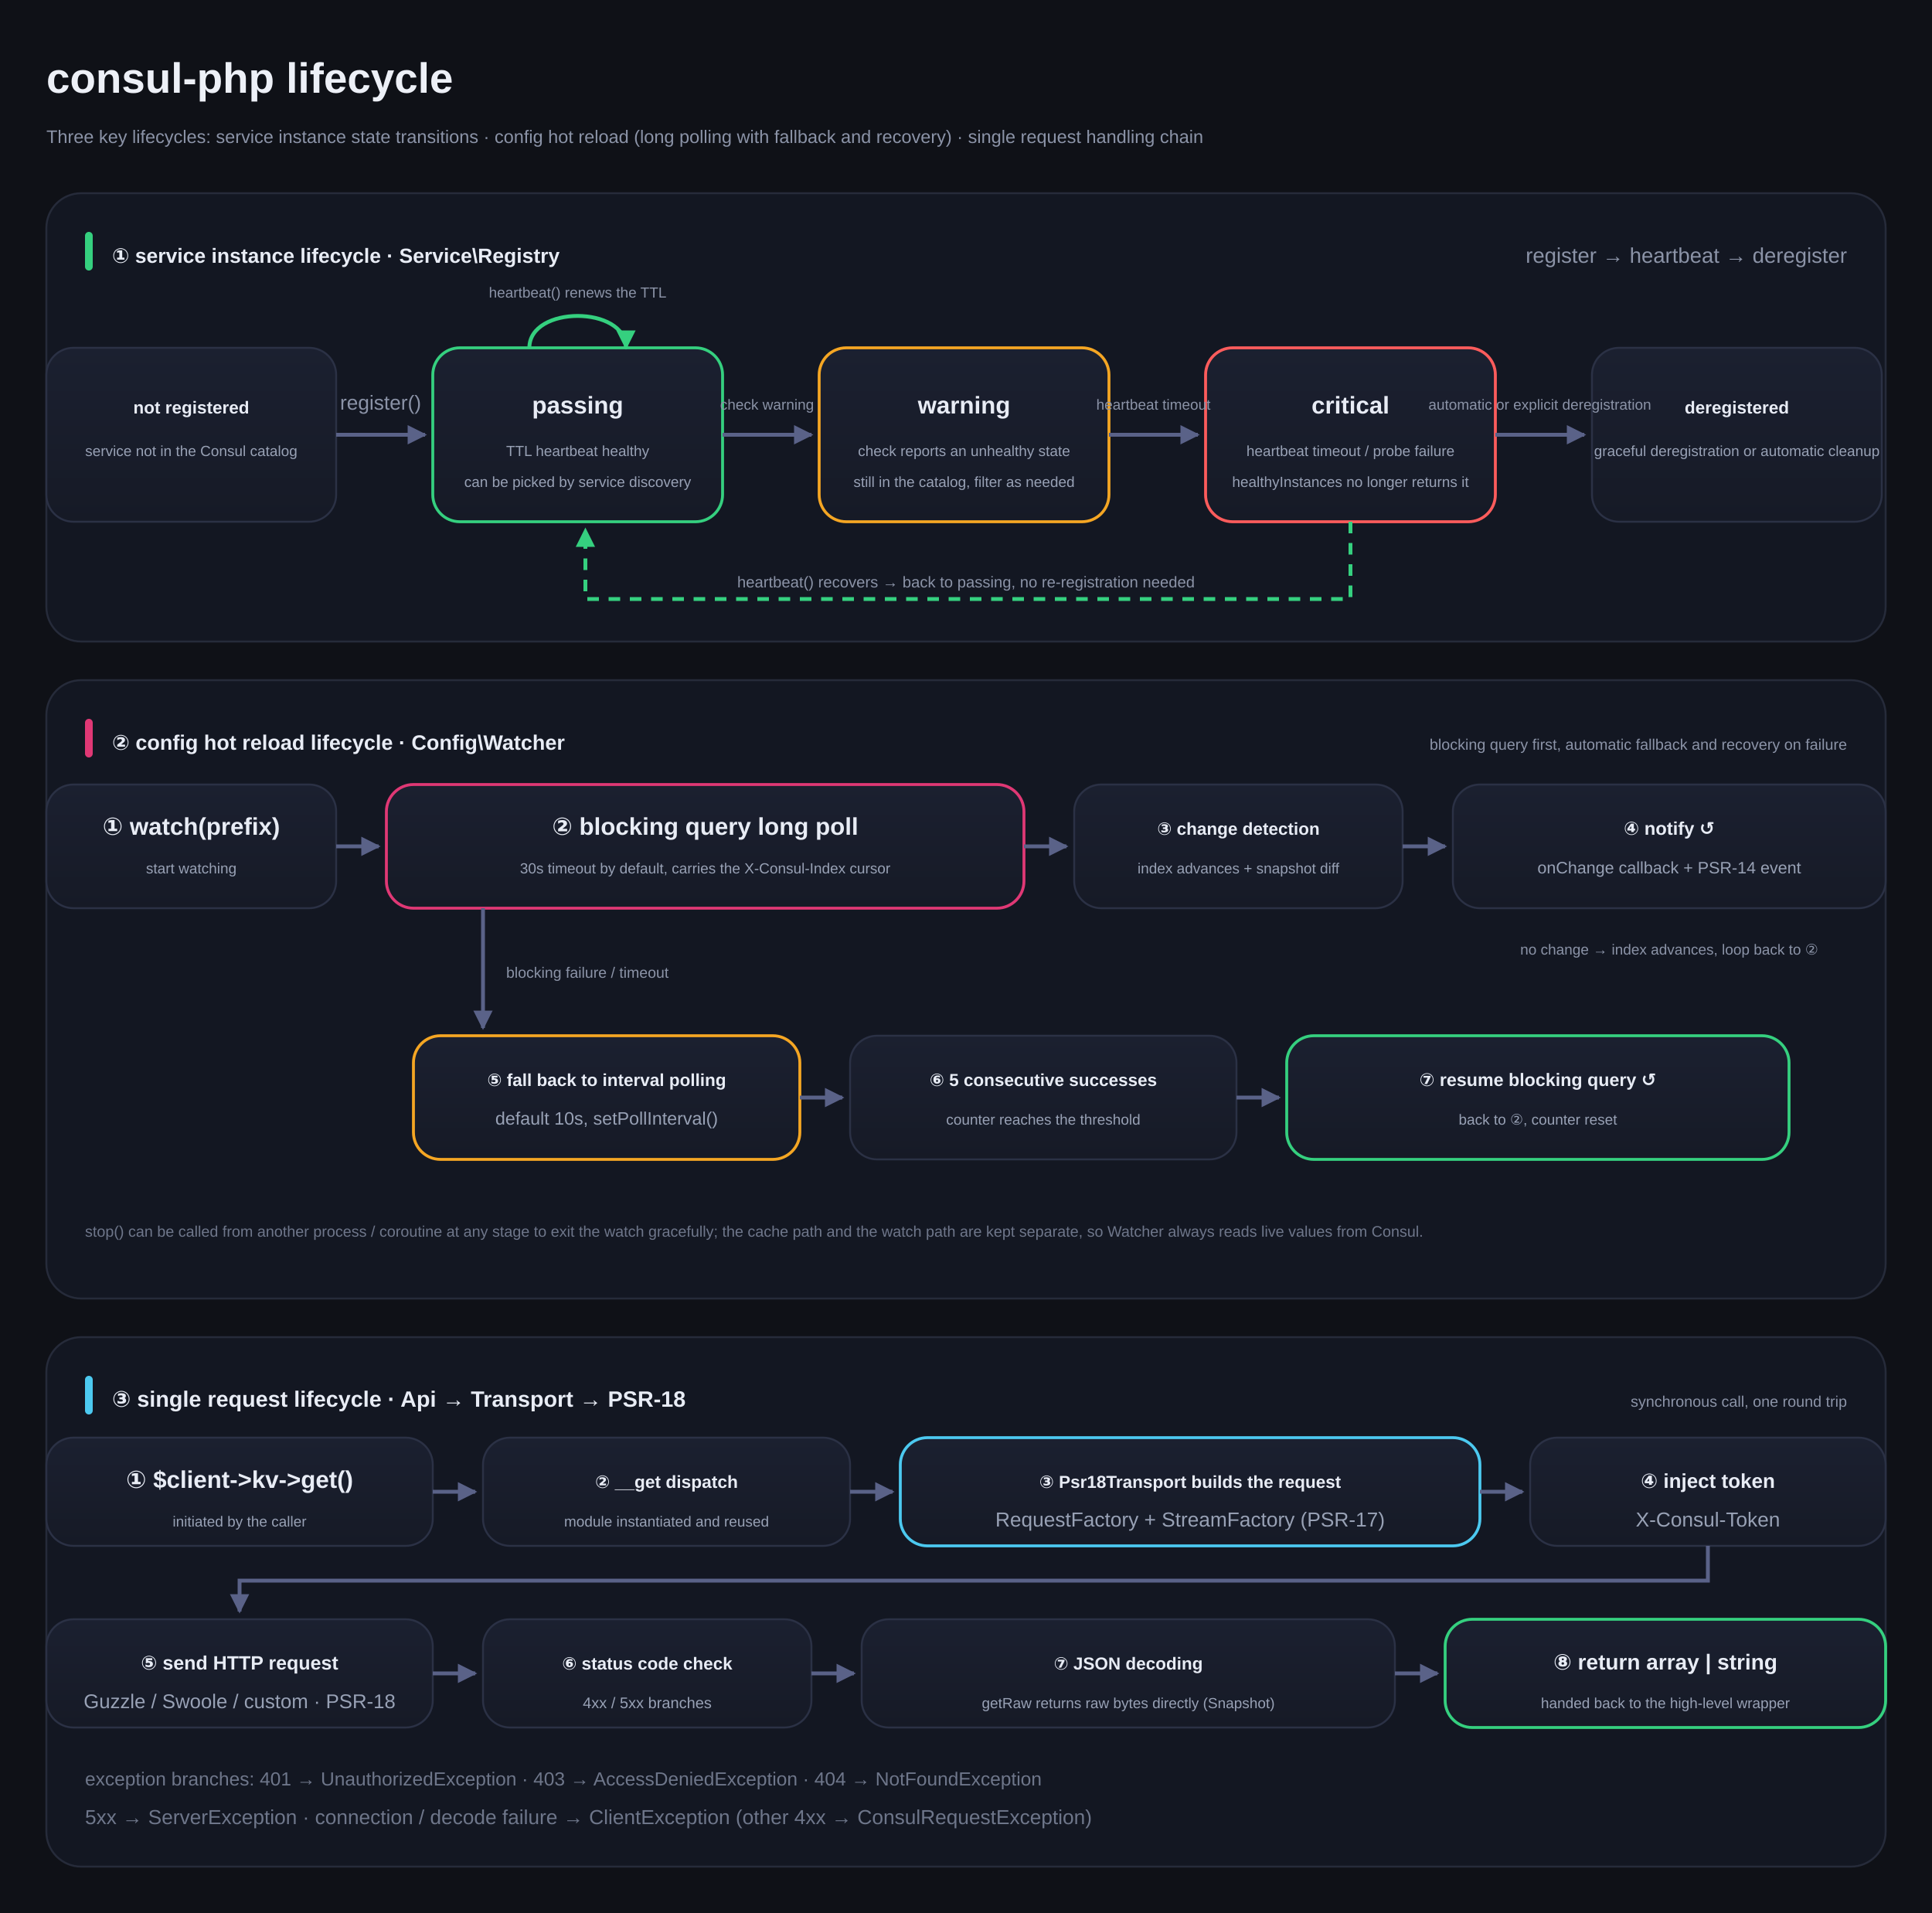
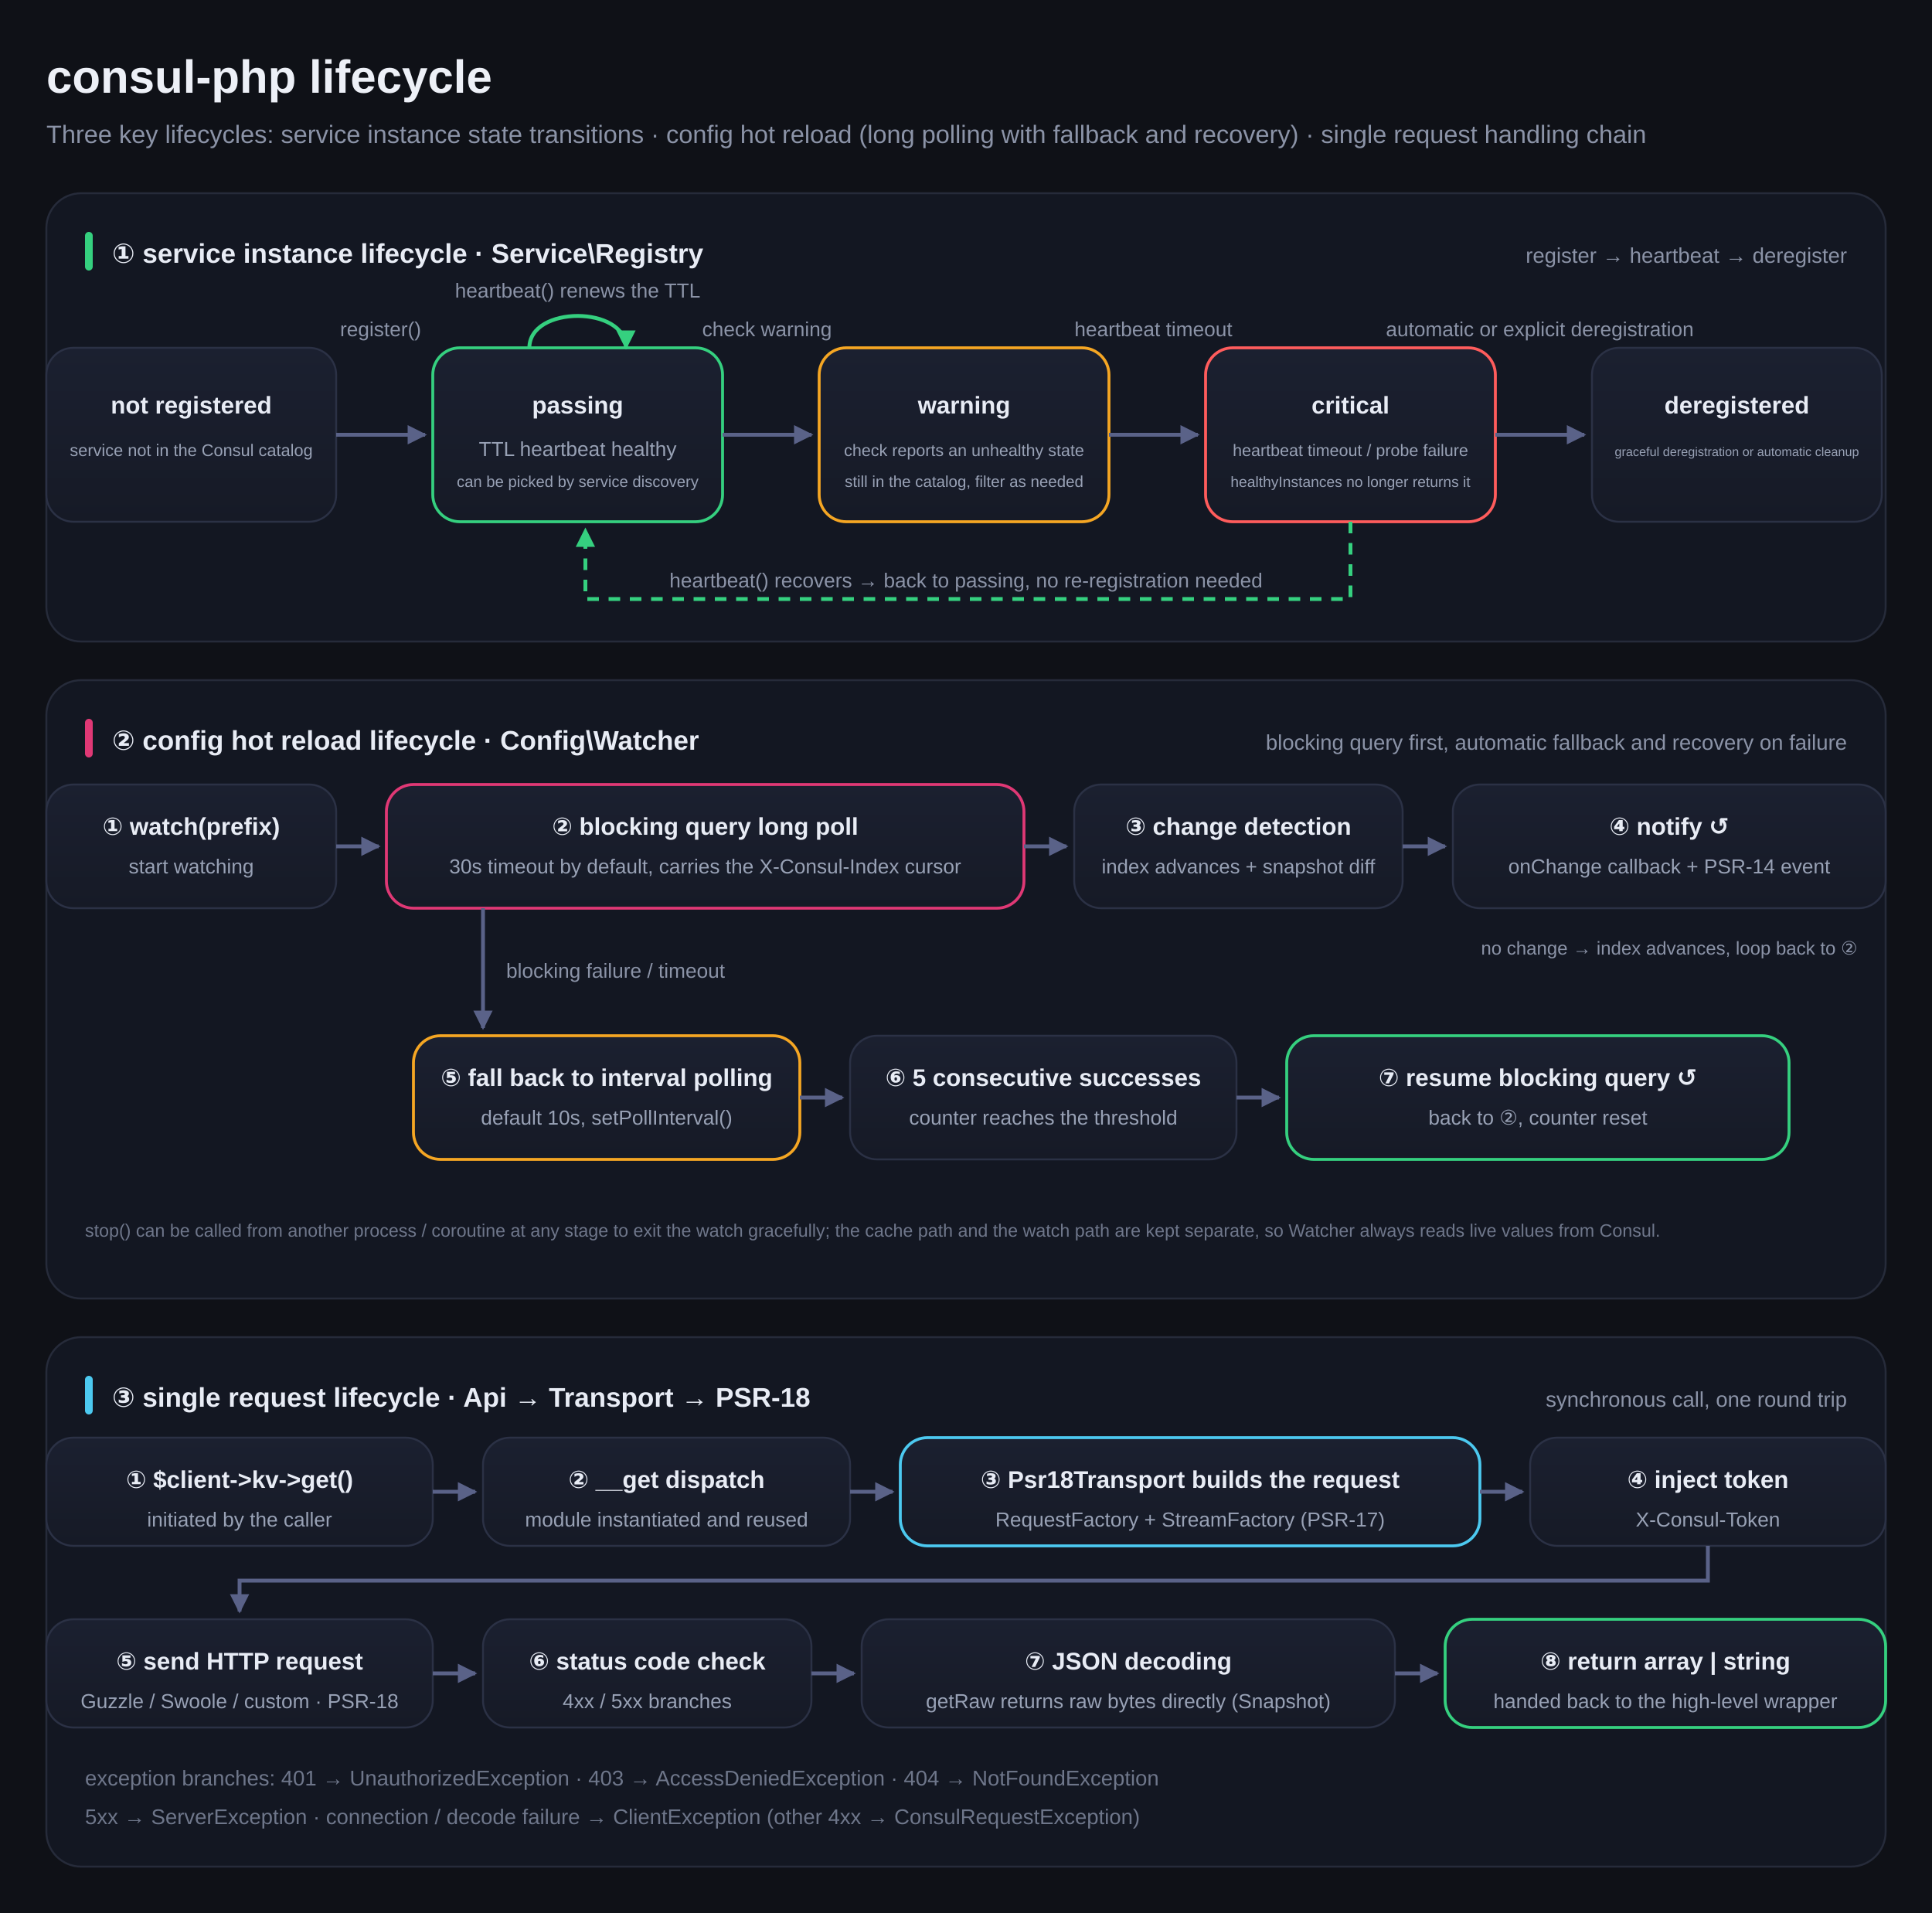
<svg xmlns="http://www.w3.org/2000/svg" width="1000" height="990" viewBox="0 0 1000 990" role="img" aria-label="consul-php lifecycle diagram">
  <style>
    .t { font-family: -apple-system, BlinkMacSystemFont, "Segoe UI", "Helvetica Neue", Arial, "DejaVu Sans", "Noto Sans SC", "PingFang SC", "Microsoft YaHei", sans-serif; }
    .h1 { font-size: 24px; font-weight: 700; fill: #EDF0F7; }
    .sub { font-size: 13px; fill: #8B93A7; }
    .lt { font-size: 14px; font-weight: 600; fill: #E8ECF5; }
    .chip { font-size: 11px; fill: #8B93A7; }
    .bt { font-size: 12.5px; font-weight: 600; fill: #E8ECF5; }
    .bs { font-size: 10.5px; fill: #98A1B5; }
    .al { font-size: 10.5px; fill: #8B93A7; }
    .note { font-size: 11px; fill: #6E768A; }
  </style>
  <defs>
    <linearGradient id="card" x1="0" y1="0" x2="0" y2="1">
      <stop offset="0" stop-color="#1B2030" />
      <stop offset="1" stop-color="#161A26" />
    </linearGradient>
    <marker id="ar" viewBox="0 0 10 10" refX="9" refY="5" markerWidth="5" markerHeight="5" orient="auto-start-reverse">
      <path d="M0 0 L10 5 L0 10 z" fill="#5A6288" />
    </marker>
    <marker id="arg" viewBox="0 0 10 10" refX="9" refY="5" markerWidth="5" markerHeight="5" orient="auto-start-reverse">
      <path d="M0 0 L10 5 L0 10 z" fill="#35D07F" />
    </marker>
  </defs>
  <rect width="1000" height="990" fill="#0F1117" />
  <g class="t">
-     <text class="h1" x="24" y="48" style="font-size:21.9px">consul-php lifecycle</text>
-     <text class="sub" x="24" y="74" style="font-size:9.4px">Three key lifecycles: service instance state transitions · config hot reload (long polling with fallback and recovery) · single request handling chain</text>
+     <text class="h1" x="24" y="48">consul-php lifecycle</text>
+     <text class="sub" x="24" y="74">Three key lifecycles: service instance state transitions · config hot reload (long polling with fallback and recovery) · single request handling chain</text>
    <rect x="24" y="100" width="952" height="232" rx="18" fill="#131722" stroke="#262B3A" />
    <rect x="44" y="120" width="4" height="20" rx="2" fill="#35D07F" />
-     <text class="lt" x="58" y="136" style="font-size:10.6px">① service instance lifecycle · Service\Registry</text>
+     <text class="lt" x="58" y="136">① service instance lifecycle · Service\Registry</text>
    <text class="chip" x="956" y="136" text-anchor="end">register → heartbeat → deregister</text>
    <rect x="24" y="180" width="150" height="90" rx="14" fill="url(#card)" stroke="#2B3145" />
-     <text class="bt" x="99" y="214" text-anchor="middle" style="font-size:9px">not registered</text>
-     <text class="bs" x="99" y="236" text-anchor="middle" style="font-size:7.6px">service not in the Consul catalog</text>
+     <text class="bt" x="99" y="214" text-anchor="middle">not registered</text>
+     <text class="bs" x="99" y="236" text-anchor="middle" style="font-size:8.7px">service not in the Consul catalog</text>
    <rect x="224" y="180" width="150" height="90" rx="14" fill="url(#card)" stroke="#35D07F" stroke-width="1.5" />
    <text class="bt" x="299" y="214" text-anchor="middle" fill="#7FE3B0">passing</text>
-     <text class="bs" x="299" y="236" text-anchor="middle" style="font-size:7.6px">TTL heartbeat healthy</text>
-     <text class="bs" x="299" y="252" text-anchor="middle" style="font-size:7.6px">can be picked by service discovery</text>
+     <text class="bs" x="299" y="236" text-anchor="middle">TTL heartbeat healthy</text>
+     <text class="bs" x="299" y="252" text-anchor="middle" style="font-size:8.1px">can be picked by service discovery</text>
    <path d="M274 180 C274 158 324 158 324 180" fill="none" stroke="#35D07F" stroke-width="2" marker-end="url(#arg)" />
-     <text class="al" x="299" y="154" text-anchor="middle" fill="#5FBF92" style="font-size:7.6px">heartbeat() renews the TTL</text>
+     <text class="al" x="299" y="154" text-anchor="middle" fill="#5FBF92">heartbeat() renews the TTL</text>
    <rect x="424" y="180" width="150" height="90" rx="14" fill="url(#card)" stroke="#F5A623" stroke-width="1.5" />
    <text class="bt" x="499" y="214" text-anchor="middle" fill="#F7C066">warning</text>
-     <text class="bs" x="499" y="236" text-anchor="middle" style="font-size:7.6px">check reports an unhealthy state</text>
-     <text class="bs" x="499" y="252" text-anchor="middle" style="font-size:7.6px">still in the catalog, filter as needed</text>
+     <text class="bs" x="499" y="236" text-anchor="middle" style="font-size:8.6px">check reports an unhealthy state</text>
+     <text class="bs" x="499" y="252" text-anchor="middle" style="font-size:8.2px">still in the catalog, filter as needed</text>
    <rect x="624" y="180" width="150" height="90" rx="14" fill="url(#card)" stroke="#FF5C5C" stroke-width="1.5" />
    <text class="bt" x="699" y="214" text-anchor="middle" fill="#FF8F8F">critical</text>
-     <text class="bs" x="699" y="236" text-anchor="middle" style="font-size:7.6px">heartbeat timeout / probe failure</text>
-     <text class="bs" x="699" y="252" text-anchor="middle" style="font-size:7.6px">healthyInstances no longer returns it</text>
+     <text class="bs" x="699" y="236" text-anchor="middle" style="font-size:8.6px">heartbeat timeout / probe failure</text>
+     <text class="bs" x="699" y="252" text-anchor="middle" style="font-size:7.7px">healthyInstances no longer returns it</text>
    <rect x="824" y="180" width="150" height="90" rx="14" fill="url(#card)" stroke="#2B3145" />
-     <text class="bt" x="899" y="214" text-anchor="middle" style="font-size:9px">deregistered</text>
-     <text class="bs" x="899" y="236" text-anchor="middle" style="font-size:7.6px">graceful deregistration or automatic cleanup</text>
+     <text class="bt" x="899" y="214" text-anchor="middle">deregistered</text>
+     <text class="bs" x="899" y="236" text-anchor="middle" style="font-size:6.5px">graceful deregistration or automatic cleanup</text>
    <path d="M174 225 H220" fill="none" stroke="#5A6288" stroke-width="2" marker-end="url(#ar)" />
-     <text class="al" x="197" y="212" text-anchor="middle">register()</text>
+     <text class="al" x="197" y="174" text-anchor="middle">register()</text>
    <path d="M374 225 H420" fill="none" stroke="#5A6288" stroke-width="2" marker-end="url(#ar)" />
-     <text class="al" x="397" y="212" text-anchor="middle" style="font-size:7.6px">check warning</text>
+     <text class="al" x="397" y="174" text-anchor="middle">check warning</text>
    <path d="M574 225 H620" fill="none" stroke="#5A6288" stroke-width="2" marker-end="url(#ar)" />
-     <text class="al" x="597" y="212" text-anchor="middle" style="font-size:7.6px">heartbeat timeout</text>
+     <text class="al" x="597" y="174" text-anchor="middle">heartbeat timeout</text>
    <path d="M774 225 H820" fill="none" stroke="#5A6288" stroke-width="2" marker-end="url(#ar)" />
-     <text class="al" x="797" y="212" text-anchor="middle" style="font-size:7.6px">automatic or explicit deregistration</text>
+     <text class="al" x="797" y="174" text-anchor="middle">automatic or explicit deregistration</text>
    <path d="M699 270 V 310 H 303 V 274" fill="none" stroke="#35D07F" stroke-width="2" stroke-dasharray="6 5" marker-end="url(#arg)" />
-     <text class="al" x="500" y="304" text-anchor="middle" fill="#5FBF92" style="font-size:8.1px">heartbeat() recovers → back to passing, no re-registration needed</text>
+     <text class="al" x="500" y="304" text-anchor="middle" fill="#5FBF92">heartbeat() recovers → back to passing, no re-registration needed</text>
    <rect x="24" y="352" width="952" height="320" rx="18" fill="#131722" stroke="#262B3A" />
    <rect x="44" y="372" width="4" height="20" rx="2" fill="#E03875" />
-     <text class="lt" x="58" y="388" style="font-size:10.8px">② config hot reload lifecycle · Config\Watcher</text>
-     <text class="chip" x="956" y="388" text-anchor="end" style="font-size:7.9px">blocking query first, automatic fallback and recovery on failure</text>
+     <text class="lt" x="58" y="388">② config hot reload lifecycle · Config\Watcher</text>
+     <text class="chip" x="956" y="388" text-anchor="end">blocking query first, automatic fallback and recovery on failure</text>
    <rect x="24" y="406" width="150" height="64" rx="14" fill="url(#card)" stroke="#2B3145" />
    <text class="bt" x="99" y="432" text-anchor="middle">① watch(prefix)</text>
-     <text class="bs" x="99" y="452" text-anchor="middle" style="font-size:7.6px">start watching</text>
+     <text class="bs" x="99" y="452" text-anchor="middle">start watching</text>
    <rect x="200" y="406" width="330" height="64" rx="14" fill="url(#card)" stroke="#E03875" stroke-width="1.5" />
    <text class="bt" x="365" y="432" text-anchor="middle" fill="#F58FB4">② blocking query long poll</text>
-     <text class="bs" x="365" y="452" text-anchor="middle" style="font-size:7.6px">30s timeout by default, carries the X-Consul-Index cursor</text>
+     <text class="bs" x="365" y="452" text-anchor="middle">30s timeout by default, carries the X-Consul-Index cursor</text>
    <rect x="556" y="406" width="170" height="64" rx="14" fill="url(#card)" stroke="#2B3145" />
-     <text class="bt" x="641" y="432" text-anchor="middle" style="font-size:9px">③ change detection</text>
-     <text class="bs" x="641" y="452" text-anchor="middle" style="font-size:7.6px">index advances + snapshot diff</text>
+     <text class="bt" x="641" y="432" text-anchor="middle">③ change detection</text>
+     <text class="bs" x="641" y="452" text-anchor="middle" style="font-size:10.3px">index advances + snapshot diff</text>
    <rect x="752" y="406" width="224" height="64" rx="14" fill="url(#card)" stroke="#2B3145" />
-     <text class="bt" x="864" y="432" text-anchor="middle" style="font-size:9.5px">④ notify ↺</text>
-     <text class="bs" x="864" y="452" text-anchor="middle" style="font-size:8.6px">onChange callback + PSR-14 event</text>
+     <text class="bt" x="864" y="432" text-anchor="middle">④ notify ↺</text>
+     <text class="bs" x="864" y="452" text-anchor="middle">onChange callback + PSR-14 event</text>
    <path d="M174 438 H196" fill="none" stroke="#5A6288" stroke-width="2" marker-end="url(#ar)" />
    <path d="M530 438 H552" fill="none" stroke="#5A6288" stroke-width="2" marker-end="url(#ar)" />
    <path d="M726 438 H748" fill="none" stroke="#5A6288" stroke-width="2" marker-end="url(#ar)" />
-     <text class="al" x="864" y="494" text-anchor="middle" style="font-size:7.6px">no change → index advances, loop back to ②</text>
+     <text class="al" x="864" y="494" text-anchor="middle" style="font-size:9.6px">no change → index advances, loop back to ②</text>
    <path d="M250 470 V 532" fill="none" stroke="#5A6288" stroke-width="2" marker-end="url(#ar)" />
-     <text class="al" x="262" y="506" style="font-size:7.8px">blocking failure / timeout</text>
+     <text class="al" x="262" y="506">blocking failure / timeout</text>
    <rect x="214" y="536" width="200" height="64" rx="14" fill="url(#card)" stroke="#F5A623" stroke-width="1.5" />
-     <text class="bt" x="314" y="562" text-anchor="middle" fill="#F7C066" style="font-size:9px">⑤ fall back to interval polling</text>
-     <text class="bs" x="314" y="582" text-anchor="middle" style="font-size:9.3px">default 10s, setPollInterval()</text>
+     <text class="bt" x="314" y="562" text-anchor="middle" fill="#F7C066">⑤ fall back to interval polling</text>
+     <text class="bs" x="314" y="582" text-anchor="middle">default 10s, setPollInterval()</text>
    <rect x="440" y="536" width="200" height="64" rx="14" fill="url(#card)" stroke="#2B3145" />
-     <text class="bt" x="540" y="562" text-anchor="middle" style="font-size:9px">⑥ 5 consecutive successes</text>
-     <text class="bs" x="540" y="582" text-anchor="middle" style="font-size:7.6px">counter reaches the threshold</text>
+     <text class="bt" x="540" y="562" text-anchor="middle">⑥ 5 consecutive successes</text>
+     <text class="bs" x="540" y="582" text-anchor="middle">counter reaches the threshold</text>
    <rect x="666" y="536" width="260" height="64" rx="14" fill="url(#card)" stroke="#35D07F" stroke-width="1.5" />
-     <text class="bt" x="796" y="562" text-anchor="middle" fill="#7FE3B0" style="font-size:9.3px">⑦ resume blocking query ↺</text>
-     <text class="bs" x="796" y="582" text-anchor="middle" style="font-size:7.6px">back to ②, counter reset</text>
+     <text class="bt" x="796" y="562" text-anchor="middle" fill="#7FE3B0">⑦ resume blocking query ↺</text>
+     <text class="bs" x="796" y="582" text-anchor="middle">back to ②, counter reset</text>
    <path d="M414 568 H436" fill="none" stroke="#5A6288" stroke-width="2" marker-end="url(#ar)" />
    <path d="M640 568 H662" fill="none" stroke="#5A6288" stroke-width="2" marker-end="url(#ar)" />
-     <text class="note" x="44" y="640" style="font-size:7.9px">stop() can be called from another process / coroutine at any stage to exit the watch gracefully; the cache path and the watch path are kept separate, so Watcher always reads live values from Consul.</text>
+     <text class="note" x="44" y="640" style="font-size:9.3px">stop() can be called from another process / coroutine at any stage to exit the watch gracefully; the cache path and the watch path are kept separate, so Watcher always reads live values from Consul.</text>
    <rect x="24" y="692" width="952" height="274" rx="18" fill="#131722" stroke="#262B3A" />
    <rect x="44" y="712" width="4" height="20" rx="2" fill="#4CC9F0" />
-     <text class="lt" x="58" y="728" style="font-size:11.5px">③ single request lifecycle · Api → Transport → PSR-18</text>
-     <text class="chip" x="956" y="728" text-anchor="end" style="font-size:7.9px">synchronous call, one round trip</text>
+     <text class="lt" x="58" y="728">③ single request lifecycle · Api → Transport → PSR-18</text>
+     <text class="chip" x="956" y="728" text-anchor="end">synchronous call, one round trip</text>
    <rect x="24" y="744" width="200" height="56" rx="14" fill="url(#card)" stroke="#2B3145" />
    <text class="bt" x="124" y="770" text-anchor="middle">① $client-&gt;kv-&gt;get()</text>
-     <text class="bs" x="124" y="790" text-anchor="middle" style="font-size:7.6px">initiated by the caller</text>
+     <text class="bs" x="124" y="790" text-anchor="middle">initiated by the caller</text>
    <rect x="250" y="744" width="190" height="56" rx="14" fill="url(#card)" stroke="#2B3145" />
-     <text class="bt" x="345" y="770" text-anchor="middle" style="font-size:9.1px">② __get dispatch</text>
-     <text class="bs" x="345" y="790" text-anchor="middle" style="font-size:7.6px">module instantiated and reused</text>
+     <text class="bt" x="345" y="770" text-anchor="middle">② __get dispatch</text>
+     <text class="bs" x="345" y="790" text-anchor="middle">module instantiated and reused</text>
    <rect x="466" y="744" width="300" height="56" rx="14" fill="url(#card)" stroke="#4CC9F0" stroke-width="1.5" />
-     <text class="bt" x="616" y="770" text-anchor="middle" fill="#8FDCF7" style="font-size:9px">③ Psr18Transport builds the request</text>
+     <text class="bt" x="616" y="770" text-anchor="middle" fill="#8FDCF7">③ Psr18Transport builds the request</text>
    <text class="bs" x="616" y="790" text-anchor="middle">RequestFactory + StreamFactory (PSR-17)</text>
    <rect x="792" y="744" width="184" height="56" rx="14" fill="url(#card)" stroke="#2B3145" />
-     <text class="bt" x="884" y="770" text-anchor="middle" style="font-size:10.4px">④ inject token</text>
+     <text class="bt" x="884" y="770" text-anchor="middle">④ inject token</text>
    <text class="bs" x="884" y="790" text-anchor="middle">X-Consul-Token</text>
    <path d="M224 772 H246" fill="none" stroke="#5A6288" stroke-width="2" marker-end="url(#ar)" />
    <path d="M440 772 H462" fill="none" stroke="#5A6288" stroke-width="2" marker-end="url(#ar)" />
    <path d="M766 772 H788" fill="none" stroke="#5A6288" stroke-width="2" marker-end="url(#ar)" />
    <path d="M884 800 V 818 H 124 V 834" fill="none" stroke="#5A6288" stroke-width="2" marker-end="url(#ar)" />
    <rect x="24" y="838" width="200" height="56" rx="14" fill="url(#card)" stroke="#2B3145" />
-     <text class="bt" x="124" y="864" text-anchor="middle" style="font-size:10px">⑤ send HTTP request</text>
-     <text class="bs" x="124" y="884" text-anchor="middle" style="font-size:10.3px">Guzzle / Swoole / custom · PSR-18</text>
+     <text class="bt" x="124" y="864" text-anchor="middle">⑤ send HTTP request</text>
+     <text class="bs" x="124" y="884" text-anchor="middle">Guzzle / Swoole / custom · PSR-18</text>
    <rect x="250" y="838" width="170" height="56" rx="14" fill="url(#card)" stroke="#2B3145" />
-     <text class="bt" x="335" y="864" text-anchor="middle" style="font-size:9px">⑥ status code check</text>
-     <text class="bs" x="335" y="884" text-anchor="middle" style="font-size:8px">4xx / 5xx branches</text>
+     <text class="bt" x="335" y="864" text-anchor="middle">⑥ status code check</text>
+     <text class="bs" x="335" y="884" text-anchor="middle">4xx / 5xx branches</text>
    <rect x="446" y="838" width="276" height="56" rx="14" fill="url(#card)" stroke="#2B3145" />
-     <text class="bt" x="584" y="864" text-anchor="middle" style="font-size:9px">⑦ JSON decoding</text>
-     <text class="bs" x="584" y="884" text-anchor="middle" style="font-size:7.6px">getRaw returns raw bytes directly (Snapshot)</text>
+     <text class="bt" x="584" y="864" text-anchor="middle">⑦ JSON decoding</text>
+     <text class="bs" x="584" y="884" text-anchor="middle">getRaw returns raw bytes directly (Snapshot)</text>
    <rect x="748" y="838" width="228" height="56" rx="14" fill="url(#card)" stroke="#35D07F" stroke-width="1.5" />
-     <text class="bt" x="862" y="864" text-anchor="middle" fill="#7FE3B0" style="font-size:11.2px">⑧ return array | string</text>
-     <text class="bs" x="862" y="884" text-anchor="middle" style="font-size:7.6px">handed back to the high-level wrapper</text>
+     <text class="bt" x="862" y="864" text-anchor="middle" fill="#7FE3B0">⑧ return array | string</text>
+     <text class="bs" x="862" y="884" text-anchor="middle">handed back to the high-level wrapper</text>
    <path d="M224 866 H246" fill="none" stroke="#5A6288" stroke-width="2" marker-end="url(#ar)" />
    <path d="M420 866 H442" fill="none" stroke="#5A6288" stroke-width="2" marker-end="url(#ar)" />
    <path d="M722 866 H744" fill="none" stroke="#5A6288" stroke-width="2" marker-end="url(#ar)" />
-     <text class="note" x="44" y="924" style="font-size:9.8px">exception branches: 401 → UnauthorizedException · 403 → AccessDeniedException · 404 → NotFoundException</text>
-     <text class="note" x="44" y="944" style="font-size:10.5px">5xx → ServerException · connection / decode failure → ClientException (other 4xx → ConsulRequestException)</text>
+     <text class="note" x="44" y="924">exception branches: 401 → UnauthorizedException · 403 → AccessDeniedException · 404 → NotFoundException</text>
+     <text class="note" x="44" y="944">5xx → ServerException · connection / decode failure → ClientException (other 4xx → ConsulRequestException)</text>
  </g>
</svg>
